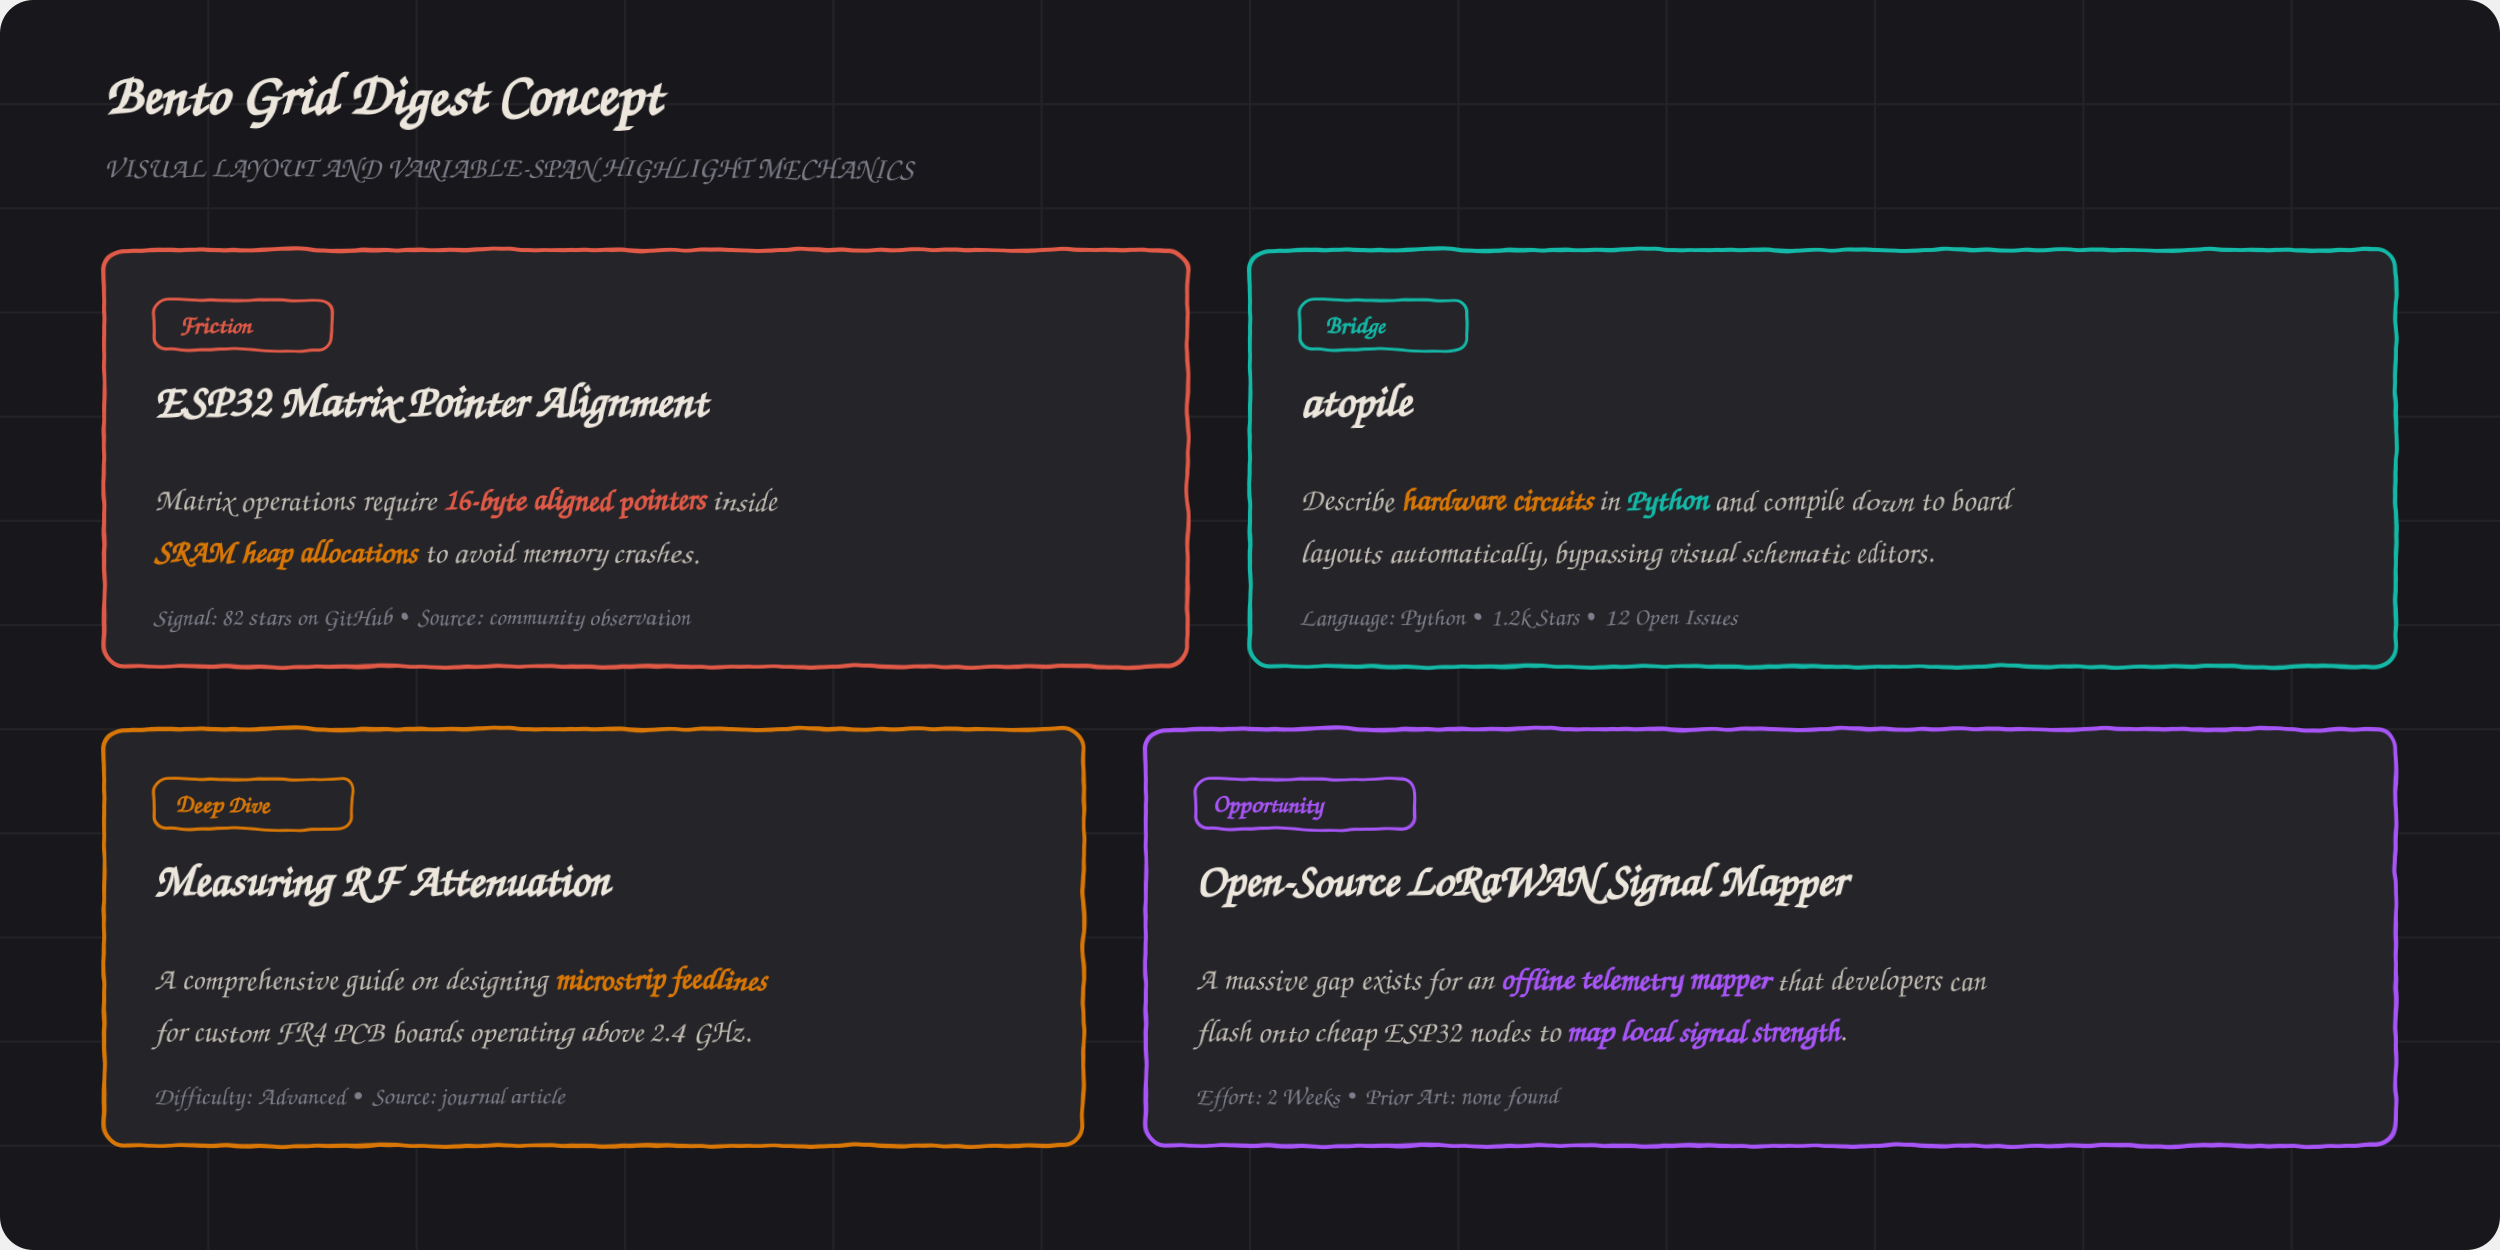
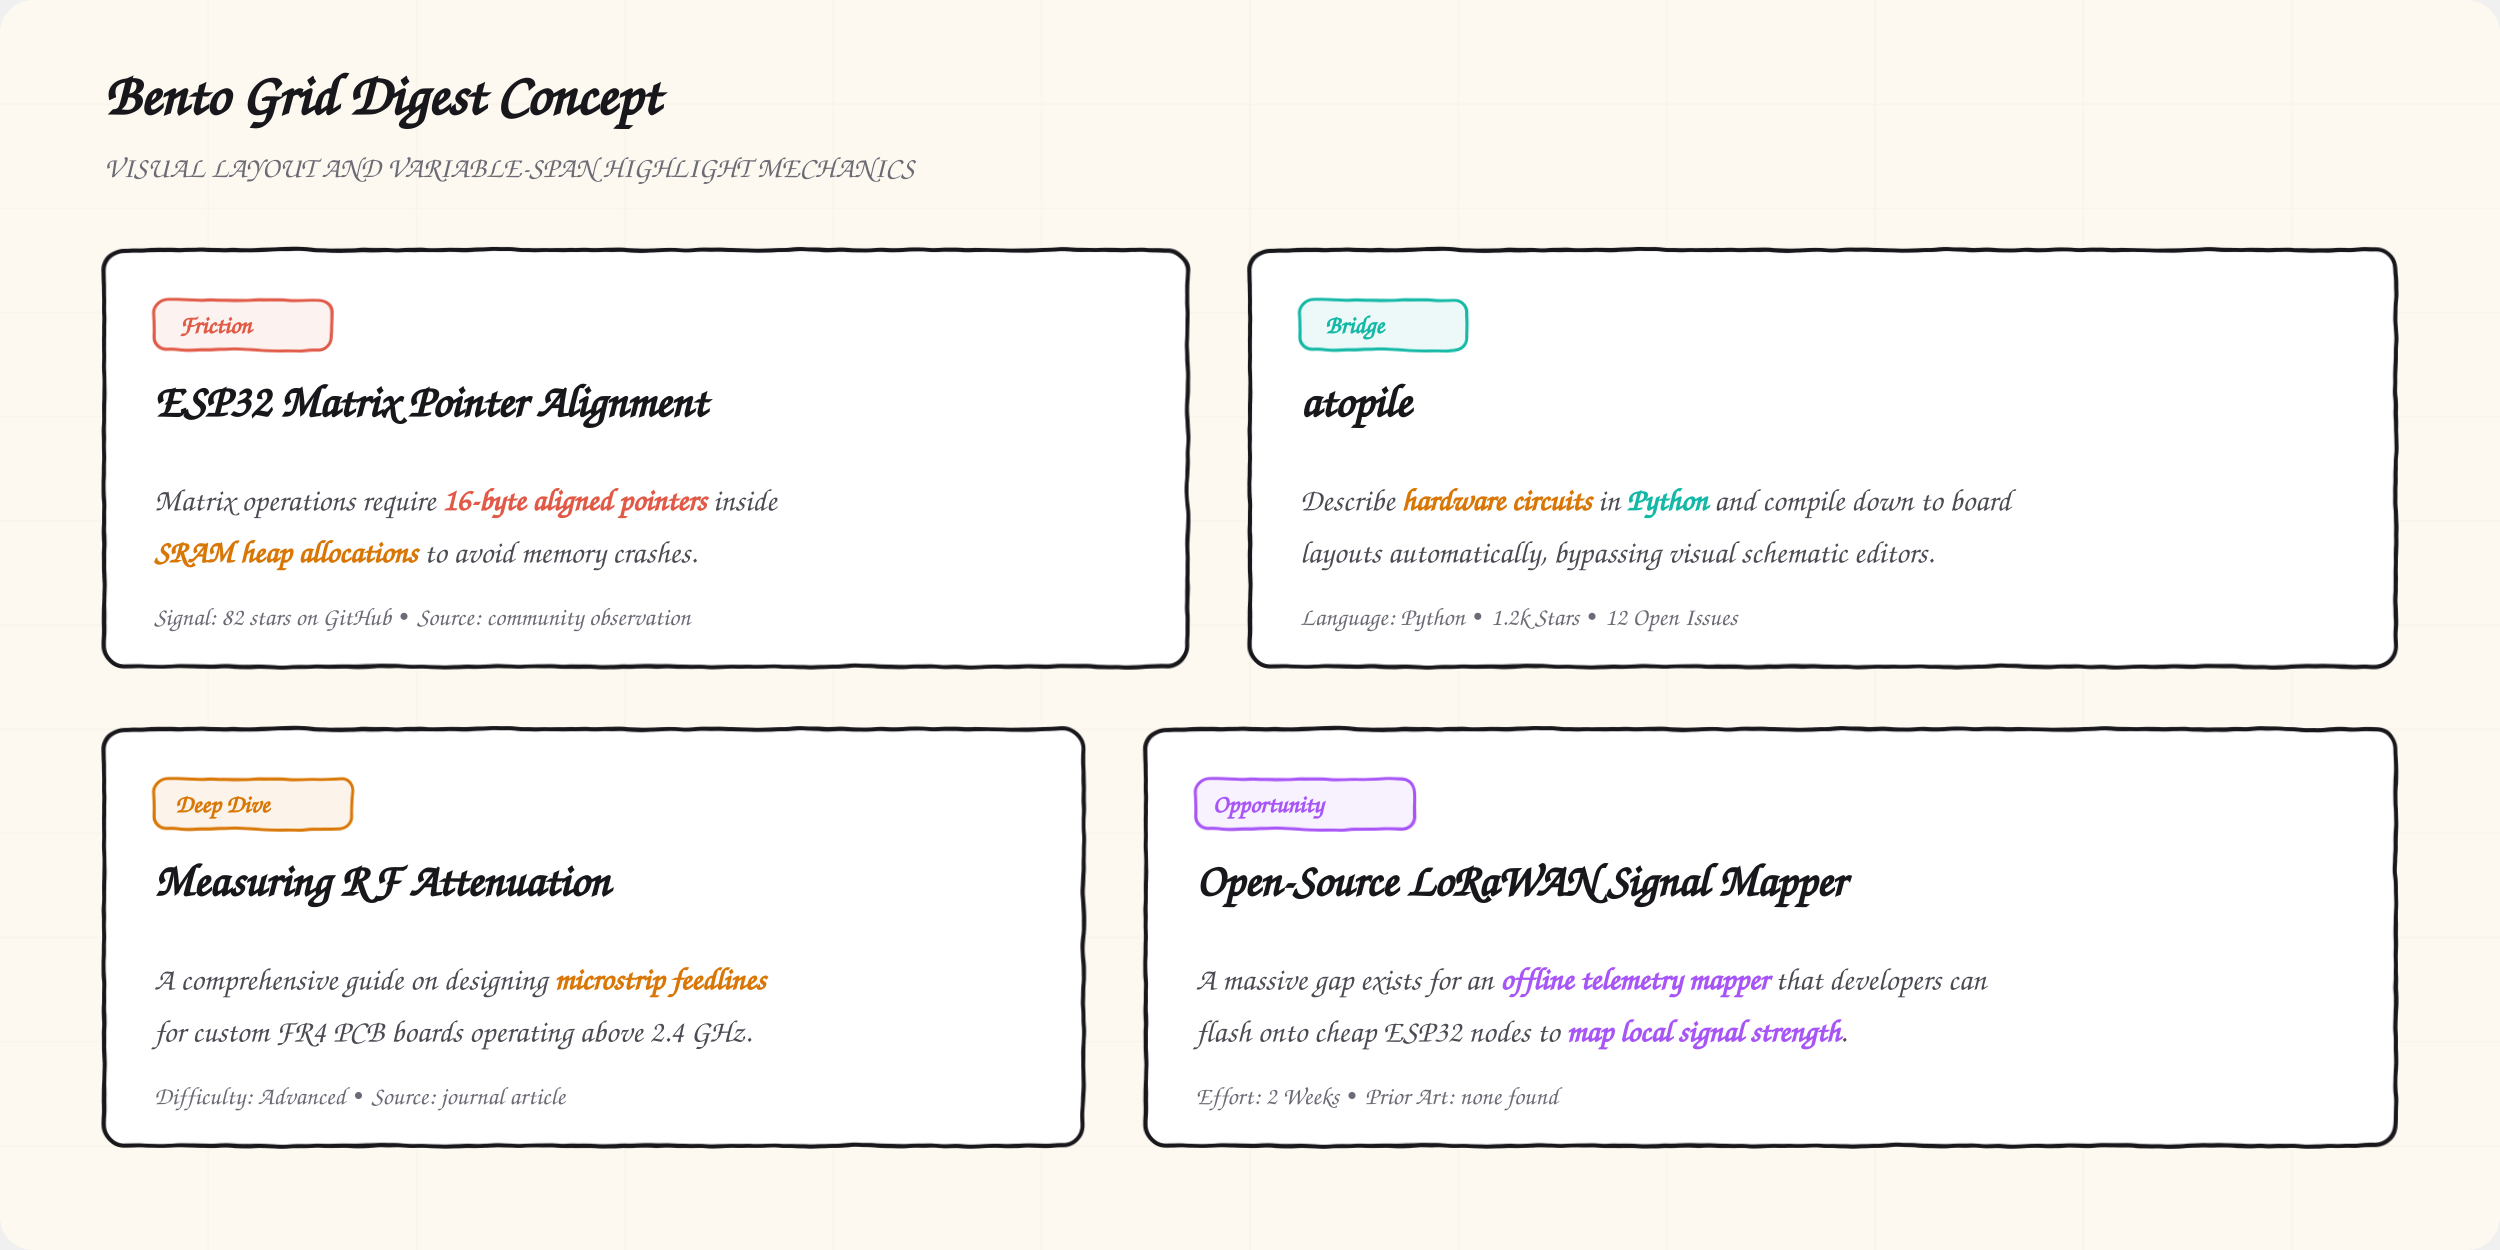
<svg xmlns="http://www.w3.org/2000/svg" width="1200" height="600" viewBox="0 0 1200 600" fill="none">
  <defs>
-     <filter id="rough-edge" x="-10%" y="-10%" width="120%" height="120%">
+     <filter id="gentle-rough" x="-10%" y="-10%" width="120%" height="120%">
      <feTurbulence type="fractalNoise" baseFrequency="0.04" numOctaves="3" result="noise" />
-       <feDisplacementMap in="SourceGraphic" in2="noise" scale="3" xChannelSelector="R" yChannelSelector="G" />
+       <feDisplacementMap in="SourceGraphic" in2="noise" scale="2.2" xChannelSelector="R" yChannelSelector="G" />
    </filter>
  </defs>
-   <rect width="1200" height="600" rx="16" fill="#18181C" />
-   <g opacity="0.05" stroke="#ffffff" stroke-width="1">
+   <rect width="1200" height="600" rx="16" fill="#FEF9F0" />
+   <g opacity="0.15" stroke="#E5E0D8" stroke-width="1">
    <path d="M 0,50 L 1200,50 M 0,100 L 1200,100 M 0,150 L 1200,150 M 0,200 L 1200,200 M 0,250 L 1200,250 M 0,300 L 1200,300 M 0,350 L 1200,350 M 0,400 L 1200,400 M 0,450 L 1200,450 M 0,500 L 1200,500 M 0,550 L 1200,550" />
    <path d="M 100,0 L 100,600 M 200,0 L 200,600 M 300,0 L 300,600 M 400,0 L 400,600 M 500,0 L 500,600 M 600,0 L 600,600 M 700,0 L 700,600 M 800,0 L 800,600 M 900,0 L 900,600 M 1000,0 L 1000,600 M 1100,0 L 1100,600" />
  </g>
-   <text x="50" y="55" font-family="'Virgil', 'Comic Sans MS', cursive, sans-serif" font-size="28" font-weight="bold" fill="#ECE6DC" filter="url(#rough-edge)">Bento Grid Digest Concept</text>
-   <text x="50" y="85" font-family="'Virgil', 'Comic Sans MS', cursive, sans-serif" font-size="14" fill="#7E7E8A" filter="url(#rough-edge)">VISUAL LAYOUT AND VARIABLE-SPAN HIGHLIGHT MECHANICS</text>
-   <g transform="translate(50, 120)" filter="url(#rough-edge)">
-     <rect width="520" height="200" rx="10" fill="#242429" stroke="#E05A47" stroke-width="2" />
-     <rect x="24" y="24" width="85" height="24" rx="6" fill="none" stroke="#E05A47" stroke-width="1.5" />
+   <text x="50" y="55" font-family="'Virgil', 'Comic Sans MS', cursive, sans-serif" font-size="28" font-weight="bold" fill="#18181C">Bento Grid Digest Concept</text>
+   <text x="50" y="85" font-family="'Virgil', 'Comic Sans MS', cursive, sans-serif" font-size="14" fill="#6B6B76">VISUAL LAYOUT AND VARIABLE-SPAN HIGHLIGHT MECHANICS</text>
+   <g transform="translate(50, 120)">
+     <rect width="520" height="200" rx="10" fill="#FFFFFF" stroke="#18181C" stroke-width="2" filter="url(#gentle-rough)" />
+     <rect x="24" y="24" width="85" height="24" rx="6" fill="rgba(224, 90, 71, 0.08)" stroke="#E05A47" stroke-width="1.5" filter="url(#gentle-rough)" />
    <text x="36" y="40" font-family="'Virgil', 'Comic Sans MS', cursive, sans-serif" font-size="12" font-weight="bold" fill="#E05A47">Friction</text>
-     <text x="24" y="80" font-family="'Virgil', 'Comic Sans MS', cursive, sans-serif" font-size="22" font-weight="bold" fill="#ECE6DC">ESP32 Matrix Pointer Alignment</text>
-     <text x="24" y="125" font-family="'Virgil', 'Comic Sans MS', cursive, sans-serif" font-size="15" fill="#C2BCB2">
+     <text x="24" y="80" font-family="'Virgil', 'Comic Sans MS', cursive, sans-serif" font-size="22" font-weight="bold" fill="#18181C">ESP32 Matrix Pointer Alignment</text>
+     <text x="24" y="125" font-family="'Virgil', 'Comic Sans MS', cursive, sans-serif" font-size="15" fill="#4B4B54">
      Matrix operations require <tspan fill="#E05A47" font-weight="bold">16-byte aligned pointers</tspan> inside 
    </text>
-     <text x="24" y="150" font-family="'Virgil', 'Comic Sans MS', cursive, sans-serif" font-size="15" fill="#C2BCB2">
+     <text x="24" y="150" font-family="'Virgil', 'Comic Sans MS', cursive, sans-serif" font-size="15" fill="#4B4B54">
      <tspan fill="#D97706" font-weight="bold">SRAM heap allocations</tspan> to avoid memory crashes.
    </text>
-     <text x="24" y="180" font-family="'Virgil', 'Comic Sans MS', cursive, sans-serif" font-size="12" fill="#7E7E8A">Signal: 82 stars on GitHub • Source: community observation</text>
+     <text x="24" y="180" font-family="'Virgil', 'Comic Sans MS', cursive, sans-serif" font-size="12" fill="#6B6B76">Signal: 82 stars on GitHub • Source: community observation</text>
  </g>
-   <g transform="translate(600, 120)" filter="url(#rough-edge)">
-     <rect width="550" height="200" rx="10" fill="#242429" stroke="#14B8A6" stroke-width="2" />
-     <rect x="24" y="24" width="80" height="24" rx="6" fill="none" stroke="#14B8A6" stroke-width="1.5" />
+   <g transform="translate(600, 120)">
+     <rect width="550" height="200" rx="10" fill="#FFFFFF" stroke="#18181C" stroke-width="2" filter="url(#gentle-rough)" />
+     <rect x="24" y="24" width="80" height="24" rx="6" fill="rgba(20, 184, 166, 0.08)" stroke="#14B8A6" stroke-width="1.5" filter="url(#gentle-rough)" />
    <text x="36" y="40" font-family="'Virgil', 'Comic Sans MS', cursive, sans-serif" font-size="12" font-weight="bold" fill="#14B8A6">Bridge</text>
-     <text x="24" y="80" font-family="'Virgil', 'Comic Sans MS', cursive, sans-serif" font-size="22" font-weight="bold" fill="#ECE6DC">atopile</text>
-     <text x="24" y="125" font-family="'Virgil', 'Comic Sans MS', cursive, sans-serif" font-size="15" fill="#C2BCB2">
+     <text x="24" y="80" font-family="'Virgil', 'Comic Sans MS', cursive, sans-serif" font-size="22" font-weight="bold" fill="#18181C">atopile</text>
+     <text x="24" y="125" font-family="'Virgil', 'Comic Sans MS', cursive, sans-serif" font-size="15" fill="#4B4B54">
      Describe <tspan fill="#D97706" font-weight="bold">hardware circuits</tspan> in <tspan fill="#14B8A6" font-weight="bold">Python</tspan> and compile down to board 
    </text>
-     <text x="24" y="150" font-family="'Virgil', 'Comic Sans MS', cursive, sans-serif" font-size="15" fill="#C2BCB2">
+     <text x="24" y="150" font-family="'Virgil', 'Comic Sans MS', cursive, sans-serif" font-size="15" fill="#4B4B54">
      layouts automatically, bypassing visual schematic editors.
    </text>
-     <text x="24" y="180" font-family="'Virgil', 'Comic Sans MS', cursive, sans-serif" font-size="12" fill="#7E7E8A">Language: Python • 1.2k Stars • 12 Open Issues</text>
+     <text x="24" y="180" font-family="'Virgil', 'Comic Sans MS', cursive, sans-serif" font-size="12" fill="#6B6B76">Language: Python • 1.2k Stars • 12 Open Issues</text>
  </g>
-   <g transform="translate(50, 350)" filter="url(#rough-edge)">
-     <rect width="470" height="200" rx="10" fill="#242429" stroke="#D97706" stroke-width="2" />
-     <rect x="24" y="24" width="95" height="24" rx="6" fill="none" stroke="#D97706" stroke-width="1.5" />
+   <g transform="translate(50, 350)">
+     <rect width="470" height="200" rx="10" fill="#FFFFFF" stroke="#18181C" stroke-width="2" filter="url(#gentle-rough)" />
+     <rect x="24" y="24" width="95" height="24" rx="6" fill="rgba(217, 119, 6, 0.08)" stroke="#D97706" stroke-width="1.5" filter="url(#gentle-rough)" />
    <text x="34" y="40" font-family="'Virgil', 'Comic Sans MS', cursive, sans-serif" font-size="12" font-weight="bold" fill="#D97706">Deep Dive</text>
-     <text x="24" y="80" font-family="'Virgil', 'Comic Sans MS', cursive, sans-serif" font-size="22" font-weight="bold" fill="#ECE6DC">Measuring RF Attenuation</text>
-     <text x="24" y="125" font-family="'Virgil', 'Comic Sans MS', cursive, sans-serif" font-size="15" fill="#C2BCB2">
+     <text x="24" y="80" font-family="'Virgil', 'Comic Sans MS', cursive, sans-serif" font-size="22" font-weight="bold" fill="#18181C">Measuring RF Attenuation</text>
+     <text x="24" y="125" font-family="'Virgil', 'Comic Sans MS', cursive, sans-serif" font-size="15" fill="#4B4B54">
      A comprehensive guide on designing <tspan fill="#D97706" font-weight="bold">microstrip feedlines</tspan>
    </text>
-     <text x="24" y="150" font-family="'Virgil', 'Comic Sans MS', cursive, sans-serif" font-size="15" fill="#C2BCB2">
+     <text x="24" y="150" font-family="'Virgil', 'Comic Sans MS', cursive, sans-serif" font-size="15" fill="#4B4B54">
      for custom FR4 PCB boards operating above 2.4 GHz.
    </text>
-     <text x="24" y="180" font-family="'Virgil', 'Comic Sans MS', cursive, sans-serif" font-size="12" fill="#7E7E8A">Difficulty: Advanced • Source: journal article</text>
+     <text x="24" y="180" font-family="'Virgil', 'Comic Sans MS', cursive, sans-serif" font-size="12" fill="#6B6B76">Difficulty: Advanced • Source: journal article</text>
  </g>
-   <g transform="translate(550, 350)" filter="url(#rough-edge)">
-     <rect width="600" height="200" rx="10" fill="#242429" stroke="#A855F7" stroke-width="2" />
-     <rect x="24" y="24" width="105" height="24" rx="6" fill="none" stroke="#A855F7" stroke-width="1.5" />
+   <g transform="translate(550, 350)">
+     <rect width="600" height="200" rx="10" fill="#FFFFFF" stroke="#18181C" stroke-width="2" filter="url(#gentle-rough)" />
+     <rect x="24" y="24" width="105" height="24" rx="6" fill="rgba(168, 85, 247, 0.08)" stroke="#A855F7" stroke-width="1.5" filter="url(#gentle-rough)" />
    <text x="32" y="40" font-family="'Virgil', 'Comic Sans MS', cursive, sans-serif" font-size="12" font-weight="bold" fill="#A855F7">Opportunity</text>
-     <text x="24" y="80" font-family="'Virgil', 'Comic Sans MS', cursive, sans-serif" font-size="22" font-weight="bold" fill="#ECE6DC">Open-Source LoRaWAN Signal Mapper</text>
-     <text x="24" y="125" font-family="'Virgil', 'Comic Sans MS', cursive, sans-serif" font-size="15" fill="#C2BCB2">
+     <text x="24" y="80" font-family="'Virgil', 'Comic Sans MS', cursive, sans-serif" font-size="22" font-weight="bold" fill="#18181C">Open-Source LoRaWAN Signal Mapper</text>
+     <text x="24" y="125" font-family="'Virgil', 'Comic Sans MS', cursive, sans-serif" font-size="15" fill="#4B4B54">
      A massive gap exists for an <tspan fill="#A855F7" font-weight="bold">offline telemetry mapper</tspan> that developers can 
    </text>
-     <text x="24" y="150" font-family="'Virgil', 'Comic Sans MS', cursive, sans-serif" font-size="15" fill="#C2BCB2">
+     <text x="24" y="150" font-family="'Virgil', 'Comic Sans MS', cursive, sans-serif" font-size="15" fill="#4B4B54">
      flash onto cheap ESP32 nodes to <tspan fill="#A855F7" font-weight="bold">map local signal strength</tspan>.
    </text>
-     <text x="24" y="180" font-family="'Virgil', 'Comic Sans MS', cursive, sans-serif" font-size="12" fill="#7E7E8A">Effort: 2 Weeks • Prior Art: none found</text>
+     <text x="24" y="180" font-family="'Virgil', 'Comic Sans MS', cursive, sans-serif" font-size="12" fill="#6B6B76">Effort: 2 Weeks • Prior Art: none found</text>
  </g>
</svg>
